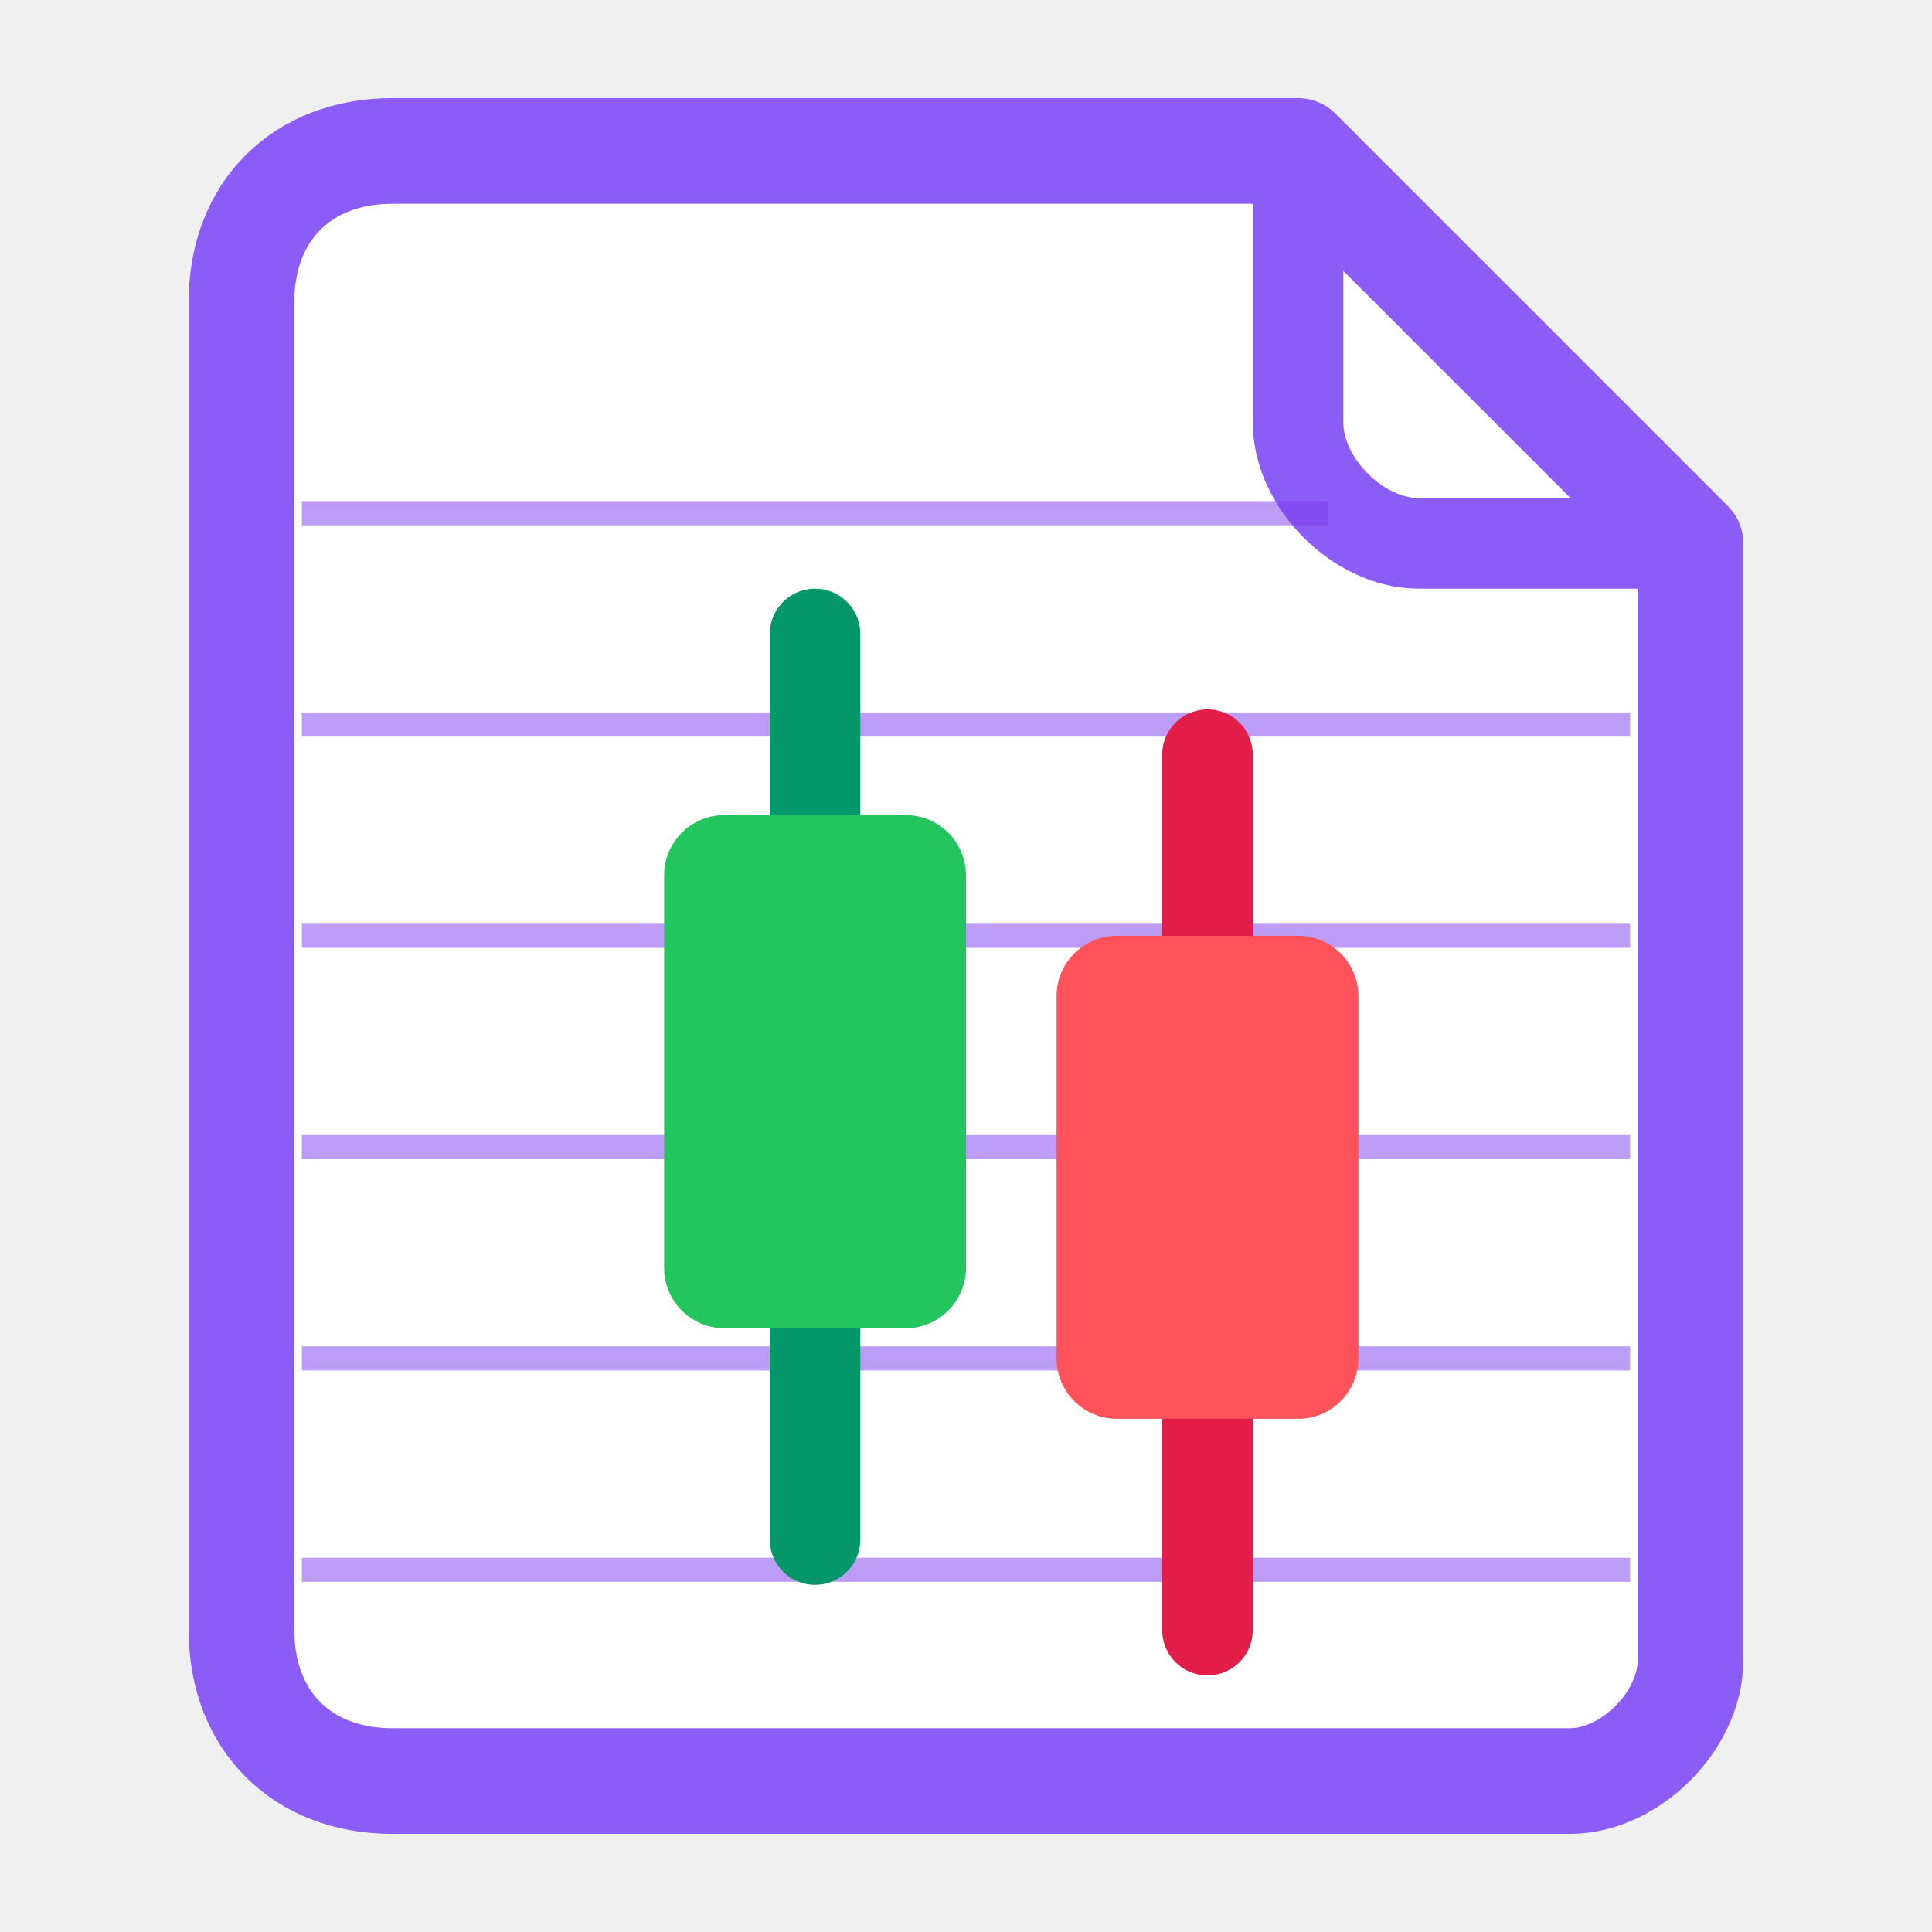
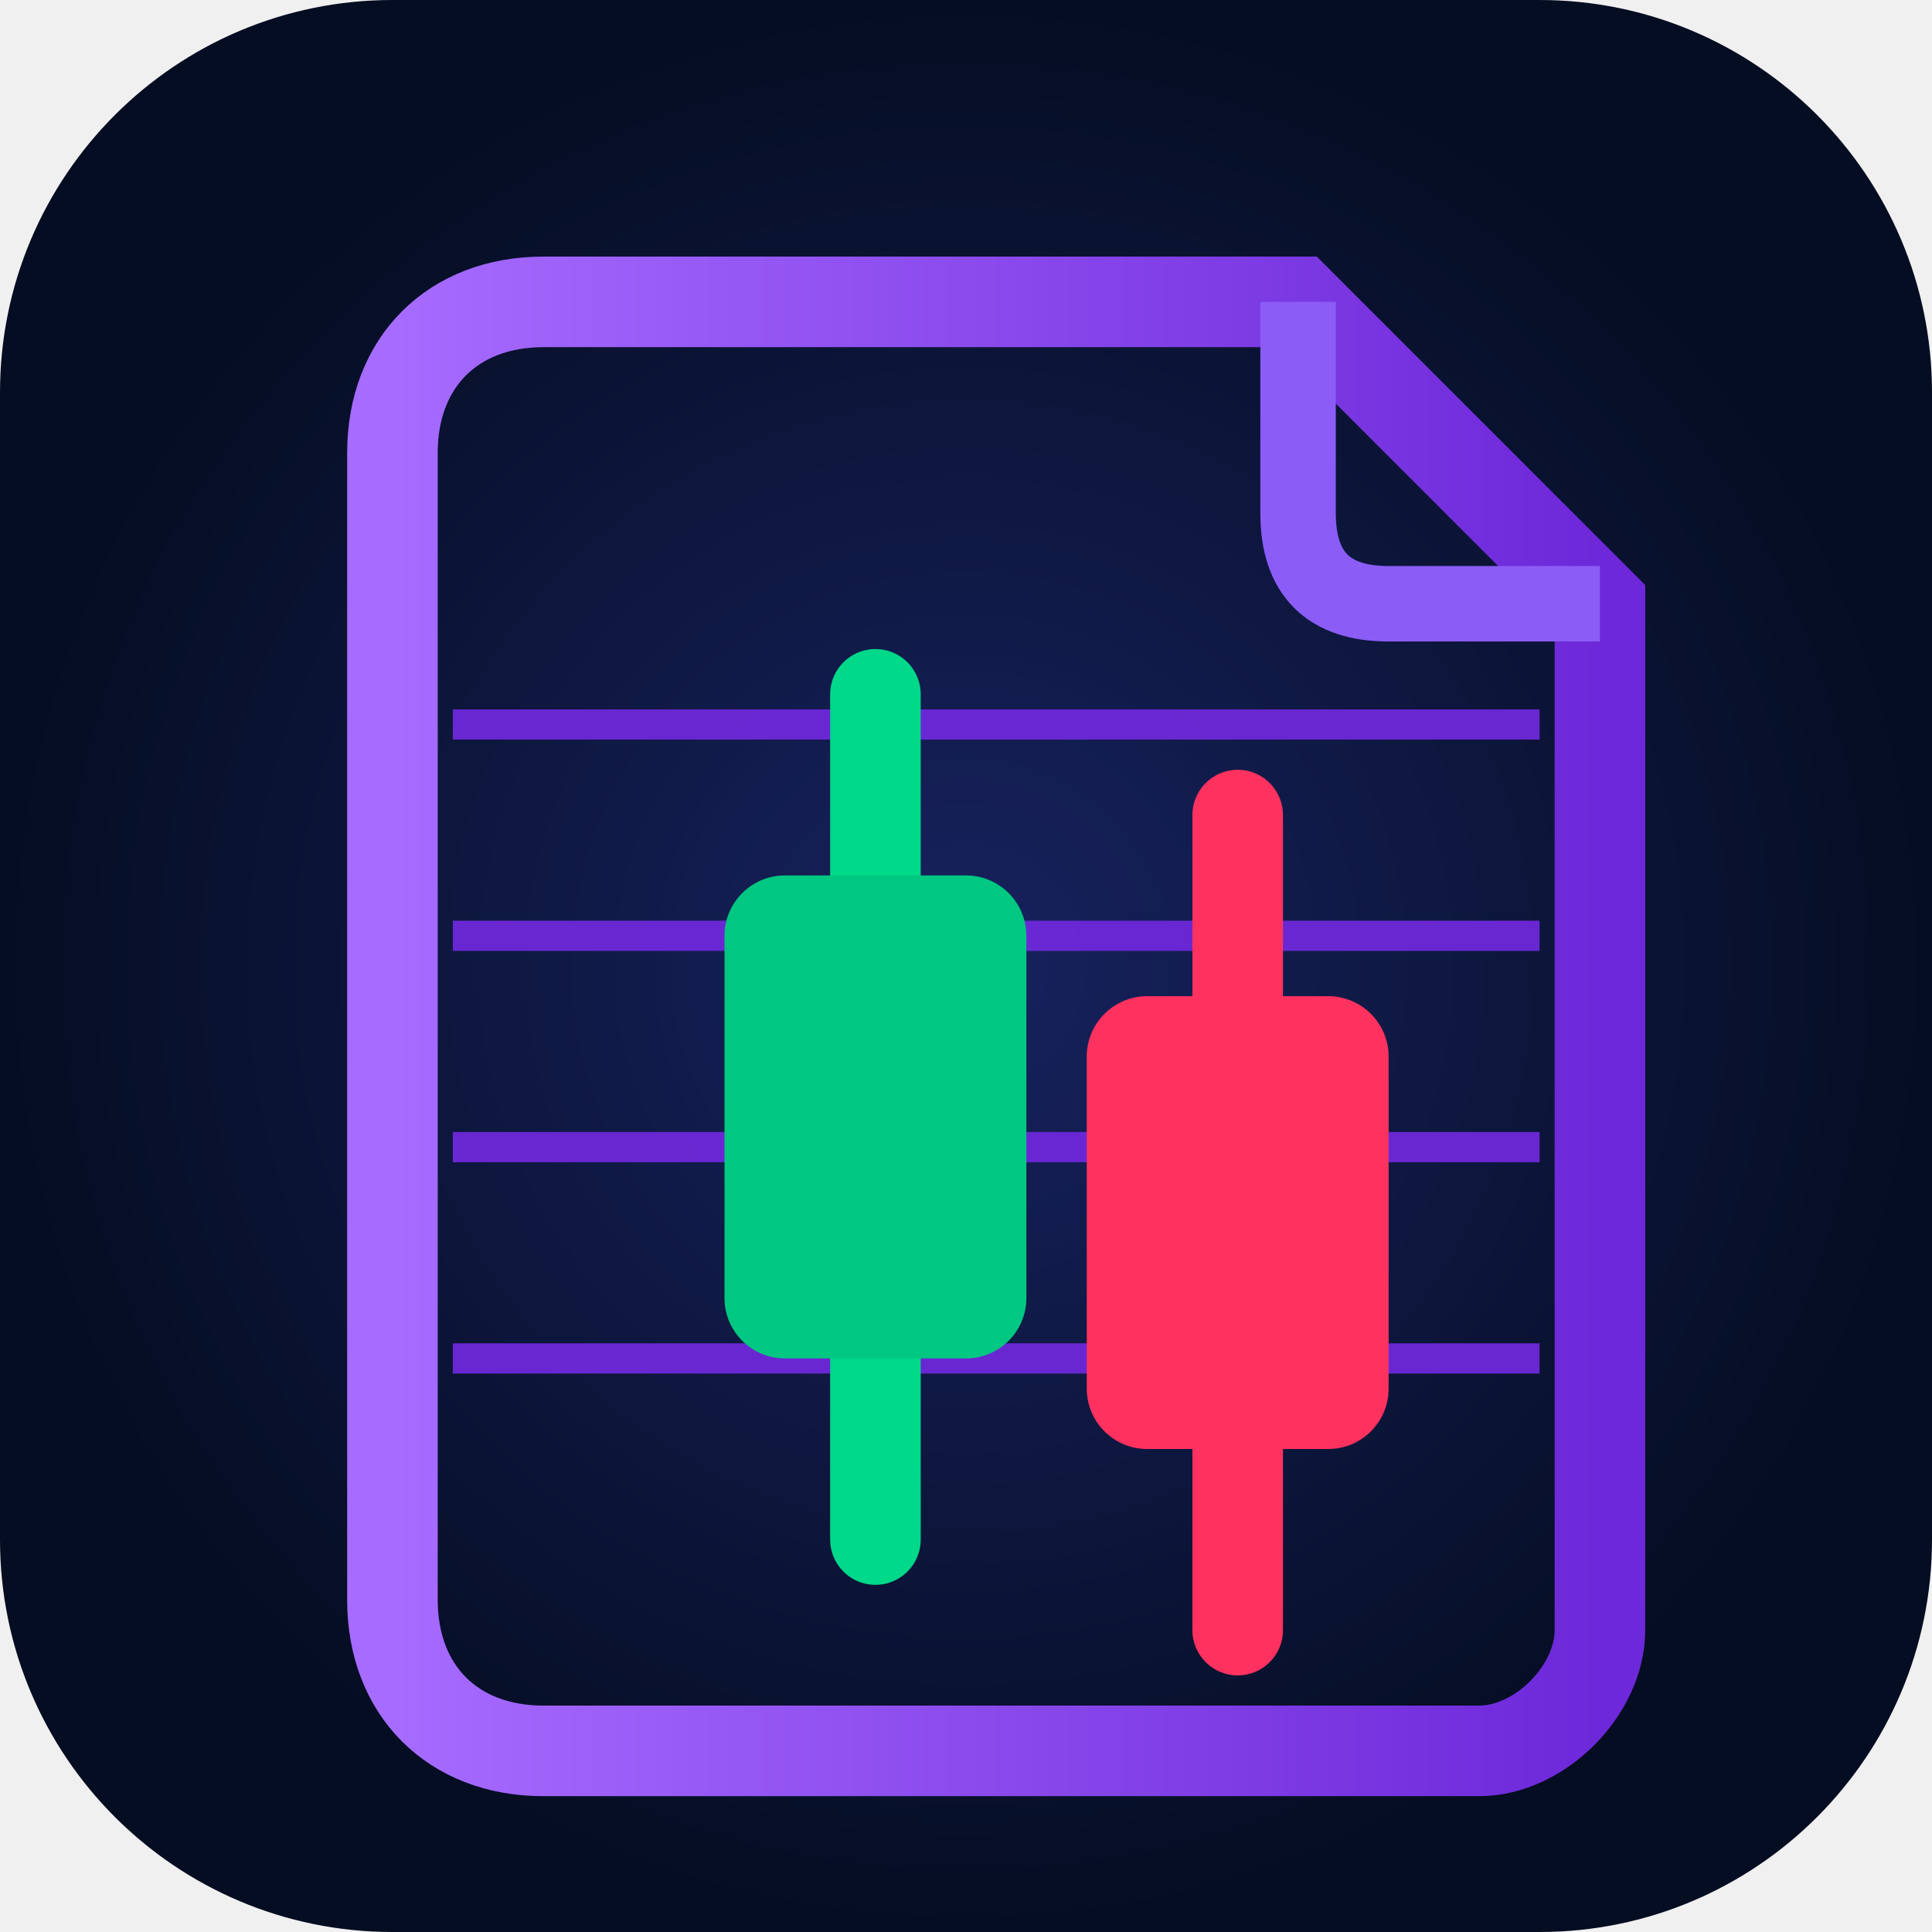
<svg xmlns="http://www.w3.org/2000/svg" viewBox="0 0 64 64">
  <defs>
-     <linearGradient id="v" x1="8" y1="5" x2="57" y2="59">
-       <stop stop-color="#8b5cf6" />
-       <stop offset="1" stop-color="#5b21b6" />
-     </linearGradient>
-     <linearGradient id="g" x1="0" y1="22" x2="0" y2="47">
-       <stop stop-color="#22c55e" />
-       <stop offset="1" stop-color="#059669" />
-     </linearGradient>
-     <linearGradient id="r" x1="0" y1="27" x2="0" y2="51">
-       <stop stop-color="#ff525b" />
-       <stop offset="1" stop-color="#e11d48" />
+     <radialGradient id="b">
+       <stop stop-color="#17225f" />
+       <stop offset="1" stop-color="#050d22" />
+     </radialGradient>
+     <linearGradient id="v">
+       <stop stop-color="#a66bff" />
+       <stop offset="1" stop-color="#6d28d9" />
    </linearGradient>
  </defs>
-   <path d="M13 5h30l13 13v37c0 2-2 4-4 4H13c-3 0-5-2-5-5V10c0-3 2-5 5-5Z" fill="#fff" stroke="url(#v)" stroke-width="3.5" stroke-linejoin="round" />
-   <path d="M43 5v9c0 2 2 4 4 4h9" fill="none" stroke="url(#v)" stroke-width="3" stroke-linejoin="round" />
-   <g stroke="#7c3aed" stroke-width="0.8" opacity="0.5">
-     <path d="M10 17h34M10 24h44M10 31h44M10 38h44M10 45h44M10 52h44" />
+   <rect width="64" height="64" rx="13" fill="url(#b)" />
+   <path d="M18 10h25l10 10v34c0 2-2 4-4 4H18c-3 0-5-2-5-5V15c0-3 2-5 5-5Z" fill="none" stroke="url(#v)" stroke-width="3" />
+   <path d="M43 10v7c0 2 1 3 3 3h7" fill="none" stroke="#8b5cf6" stroke-width="2.5" />
+   <g stroke="#6d28d9" stroke-width="1" opacity=".95">
+     <path d="M15 24h36M15 31h36M15 38h36M15 45h36" />
  </g>
-   <path d="M27 21v30" stroke="#059669" stroke-width="3" stroke-linecap="round" />
-   <rect x="22" y="27" width="10" height="17" rx="2" fill="url(#g)" />
-   <path d="M40 25v29" stroke="#e11d48" stroke-width="3" stroke-linecap="round" />
-   <rect x="35" y="31" width="10" height="16" rx="2" fill="url(#r)" />
+   <path d="M29 23v28" stroke="#00d88a" stroke-width="3" stroke-linecap="round" />
+   <rect x="24" y="29" width="10" height="16" rx="2" fill="#00c781" />
+   <path d="M41 27v27" stroke="#ff315f" stroke-width="3" stroke-linecap="round" />
+   <rect x="36" y="33" width="10" height="15" rx="2" fill="#ff315f" />
</svg>
